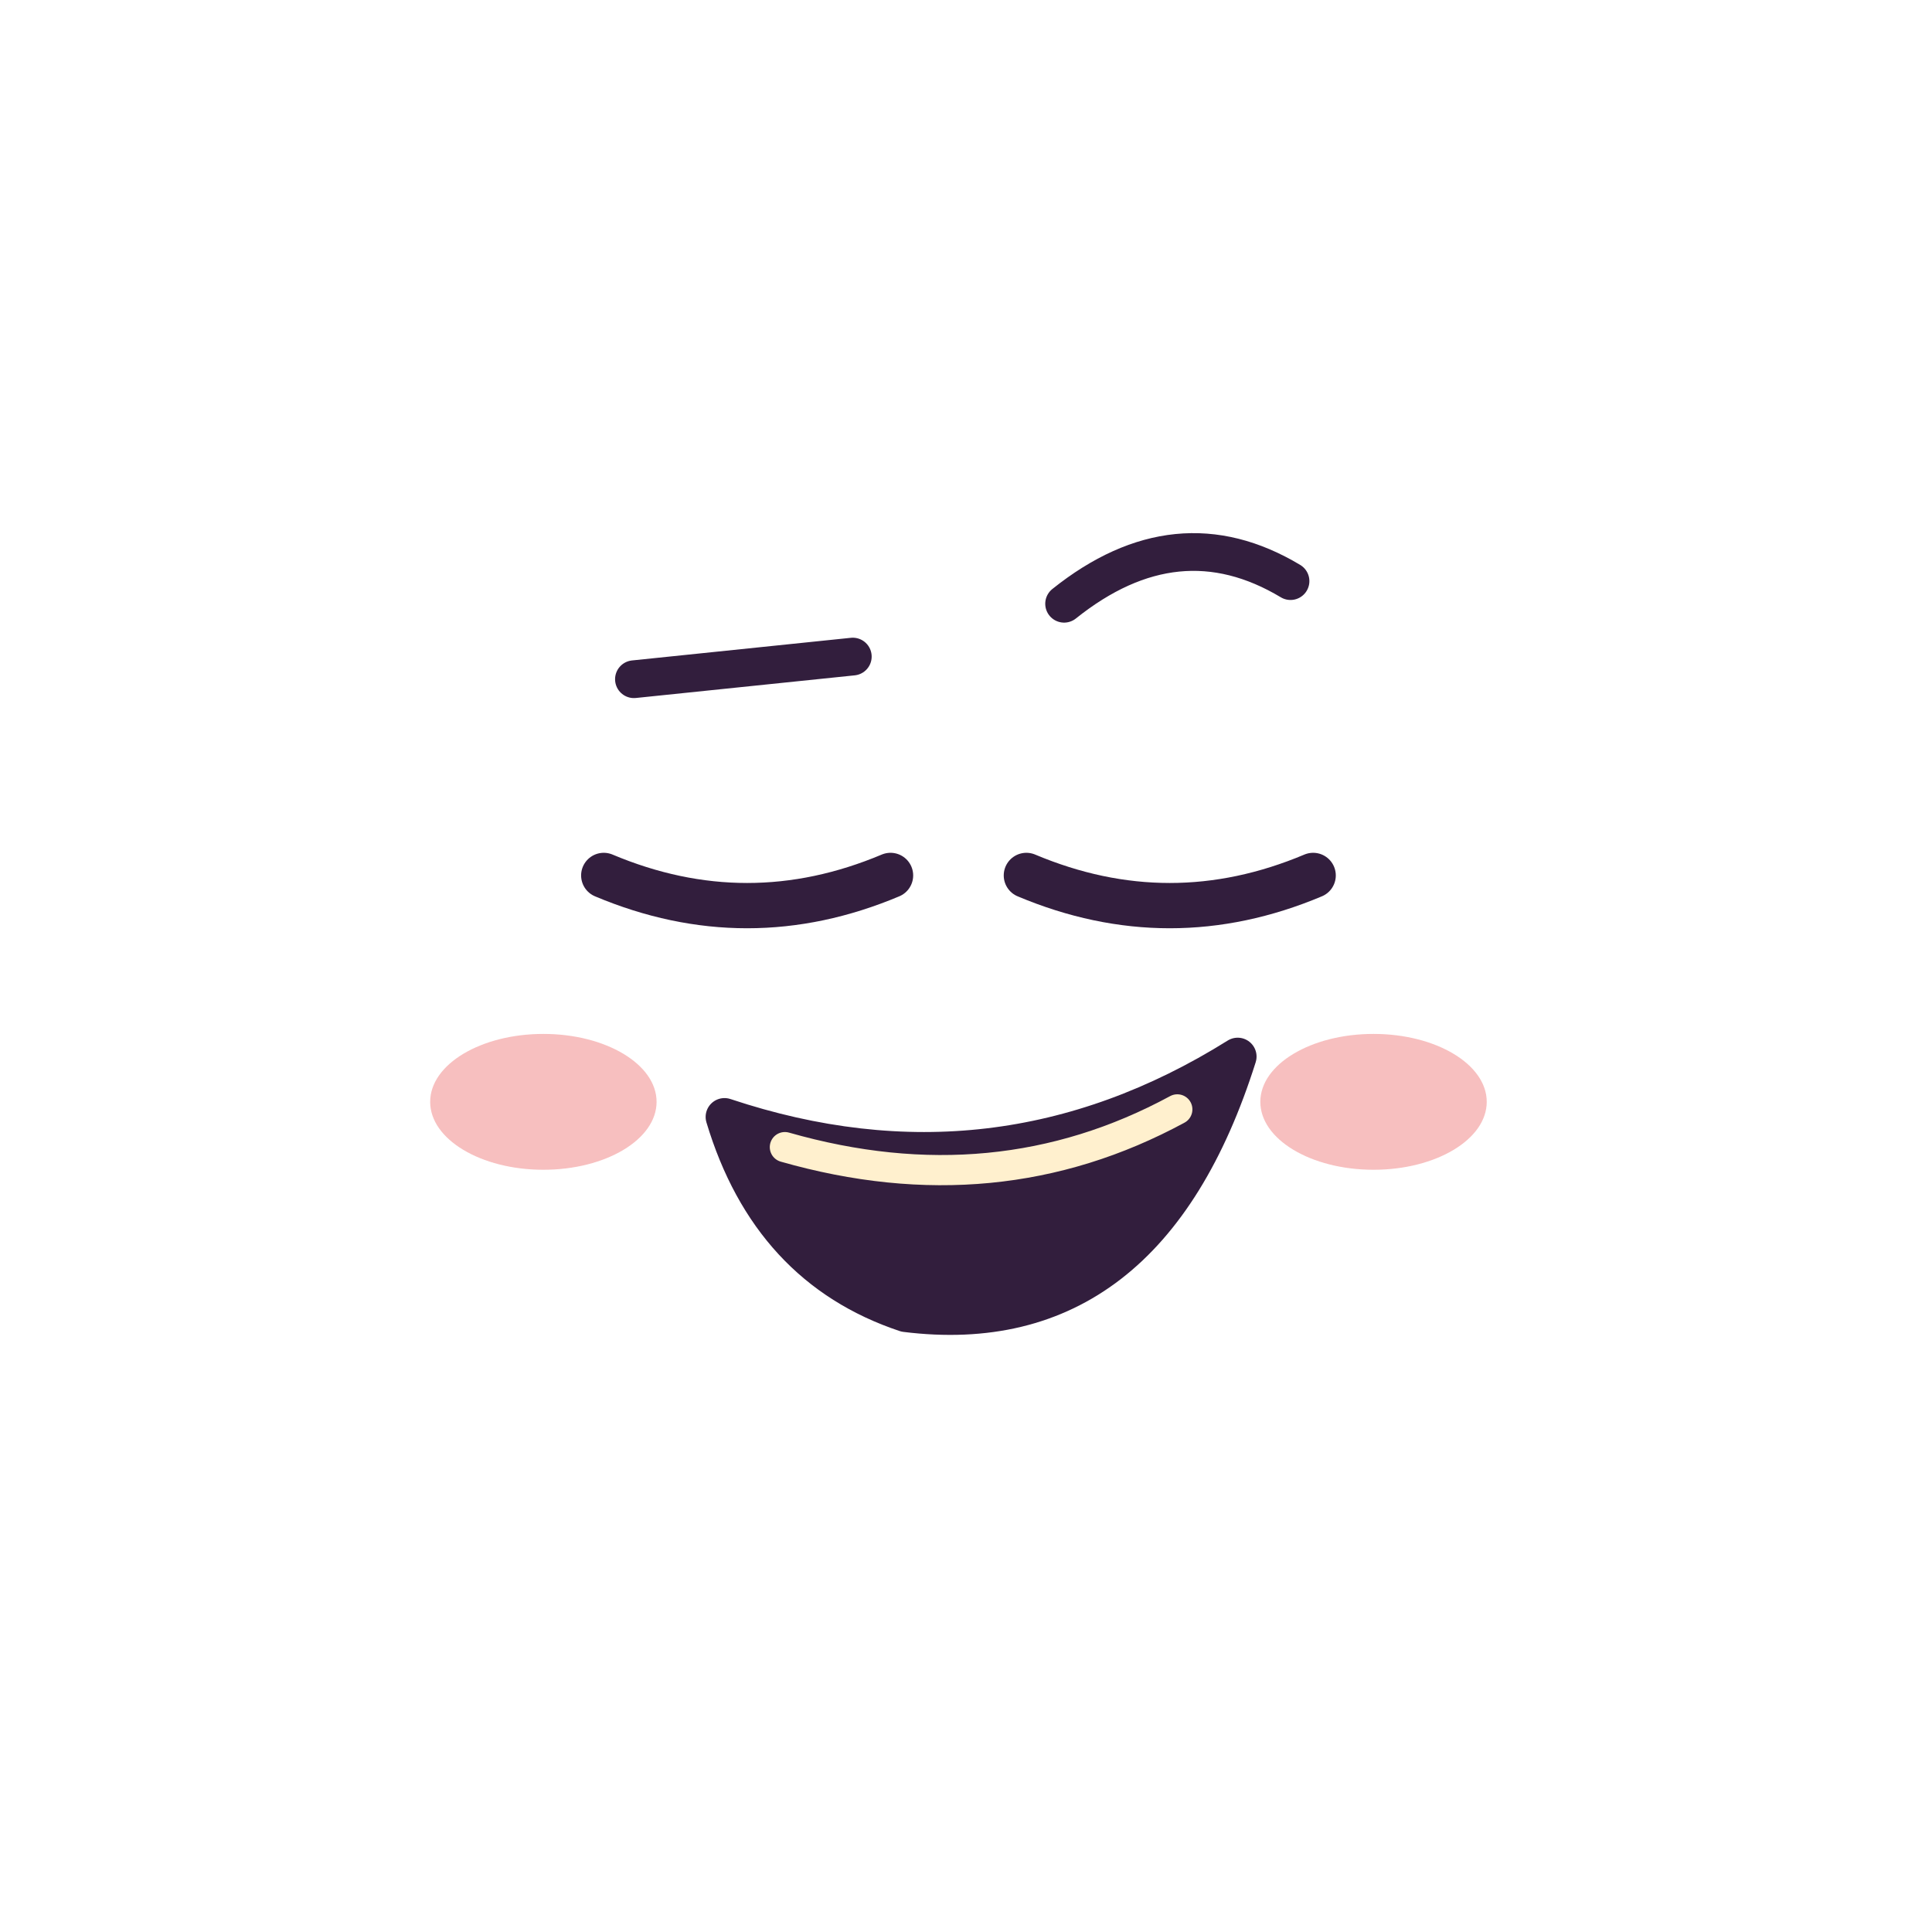
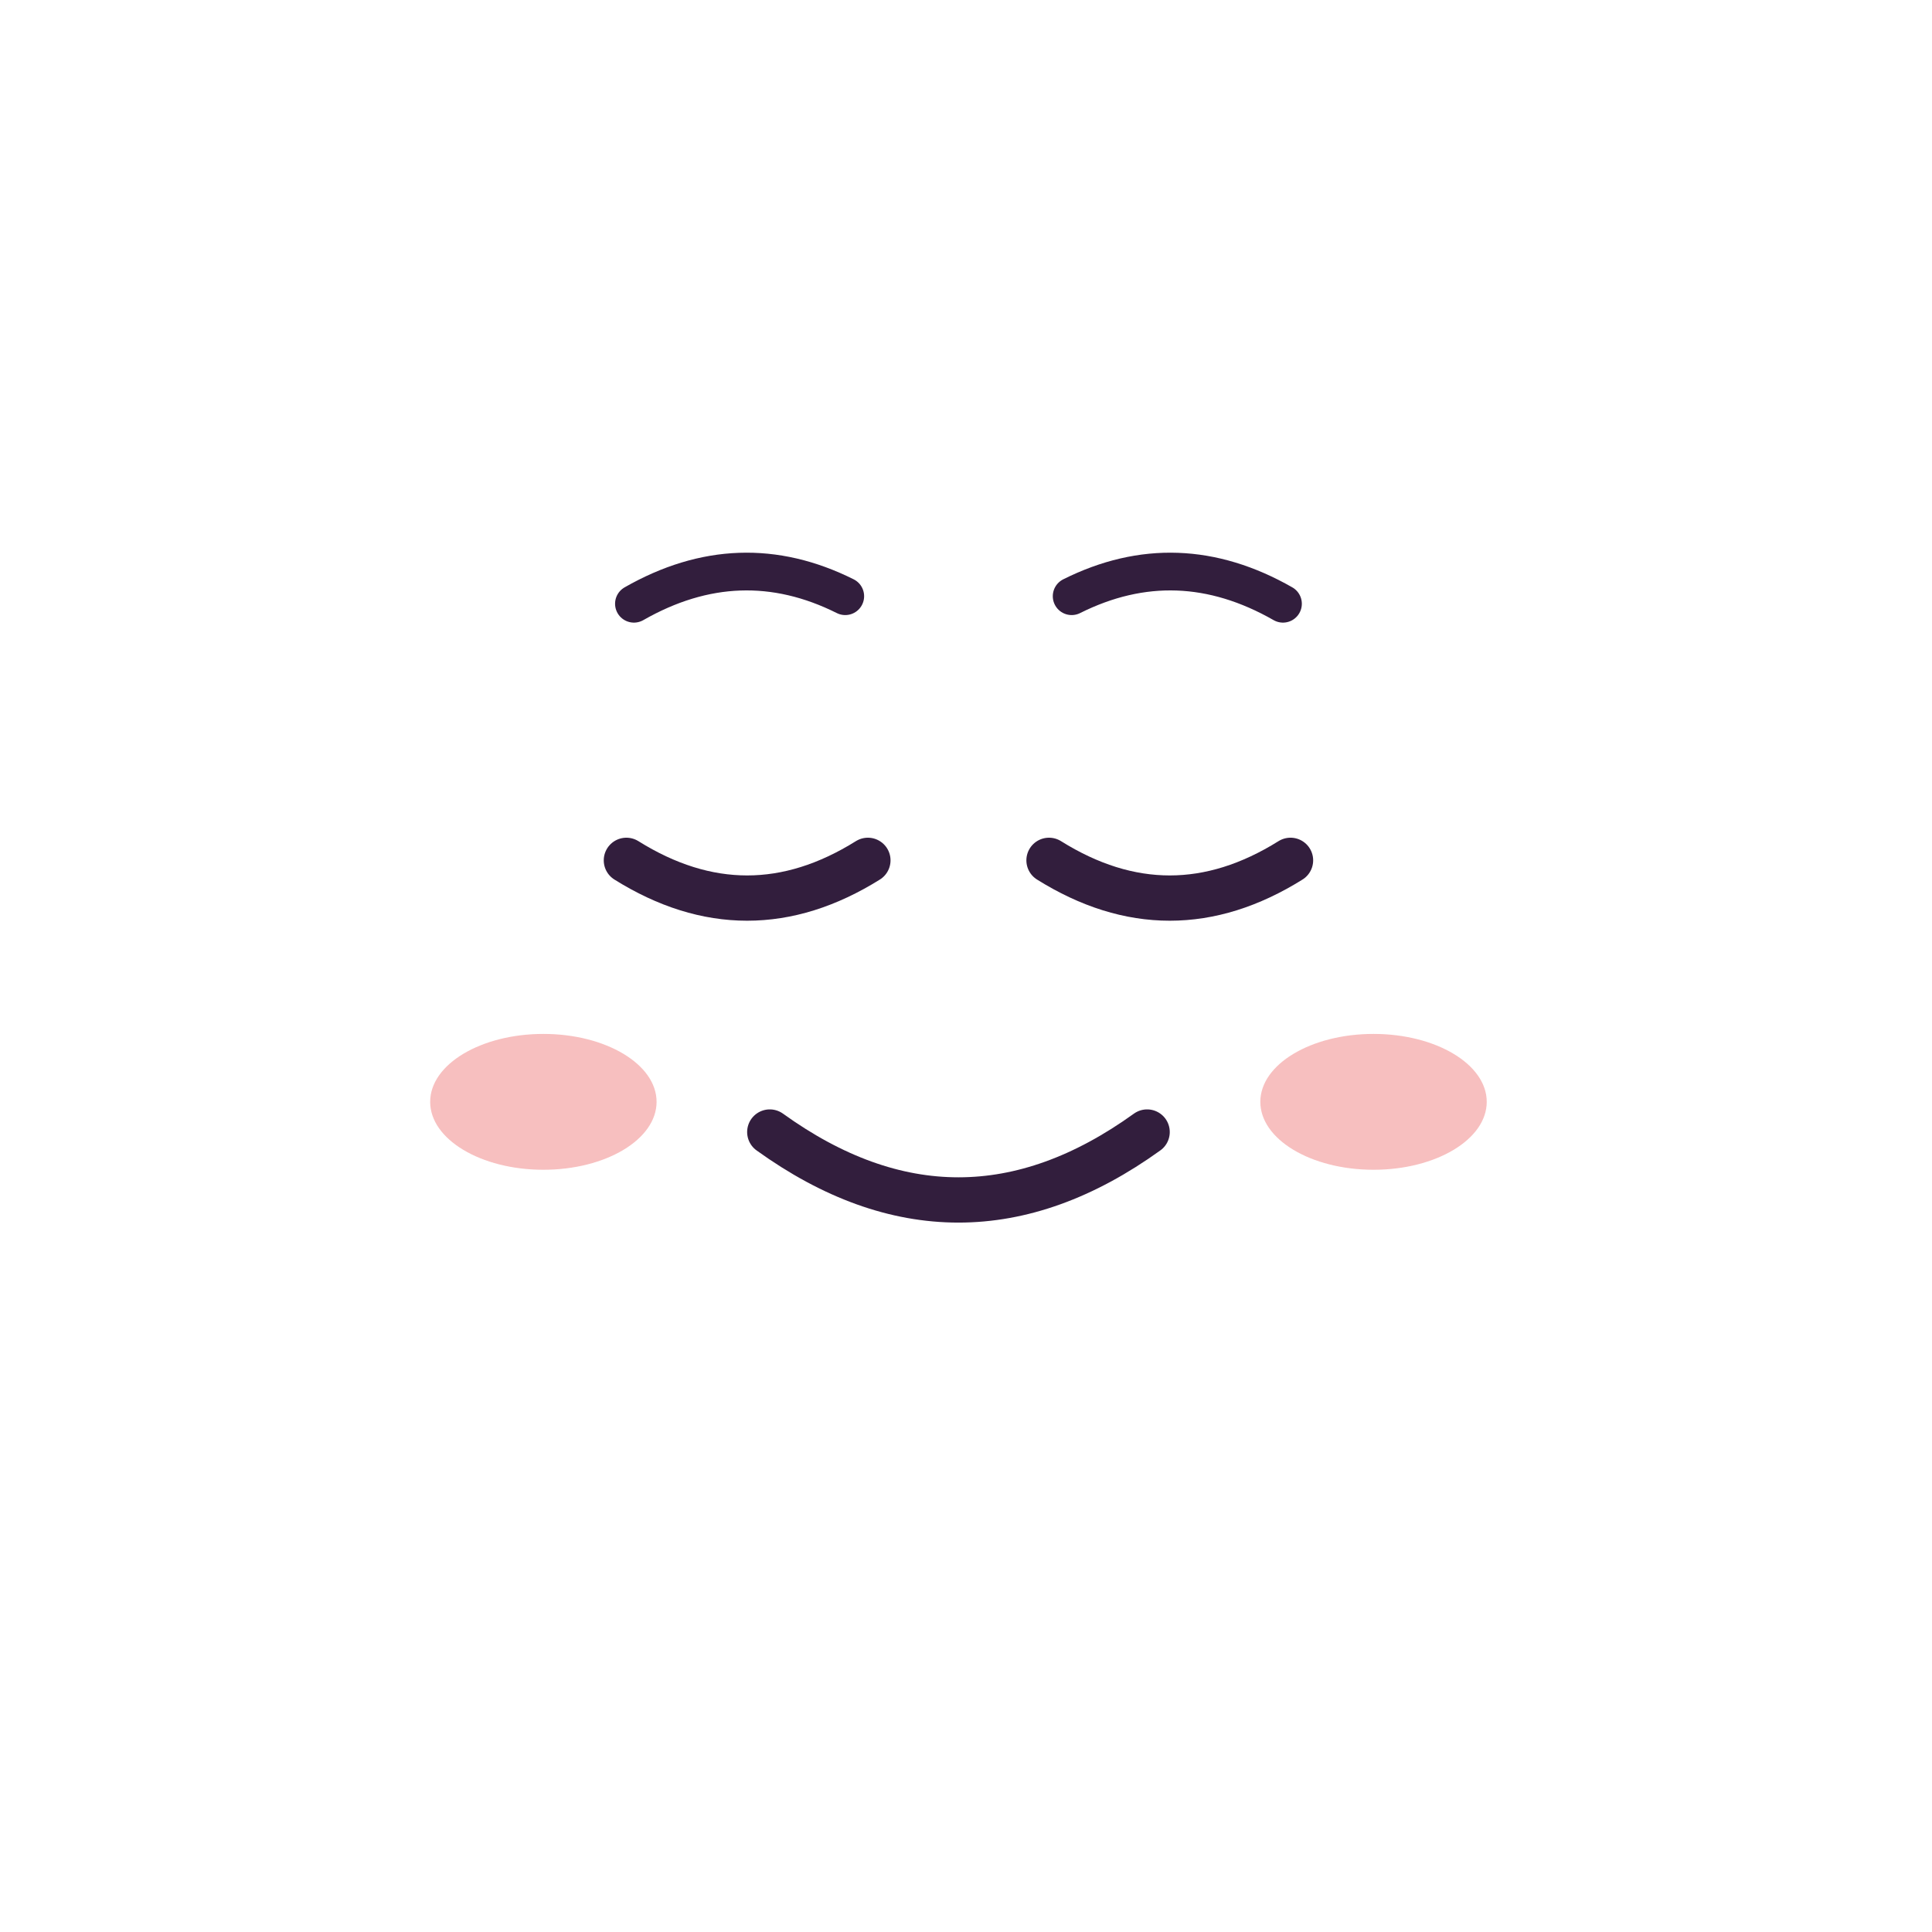
<svg xmlns="http://www.w3.org/2000/svg" width="256" height="256" viewBox="0 0 256 256">
  <g stroke="#321E3D" stroke-width="8" stroke-linecap="round" stroke-linejoin="round">
    <ellipse cx="72" cy="146" rx="15" ry="9" fill="#F08A8A" stroke="none" opacity=".55" />
    <ellipse cx="182" cy="146" rx="15" ry="9" fill="#F08A8A" stroke="none" opacity=".55" />
-     <path d="M 80 116 Q 99 124 118 116" fill="none" stroke-width="6" />
-     <path d="M 136 116 Q 155 124 174 116" fill="none" stroke-width="6" />
-     <path d="M 84 90 L 113 87" fill="none" stroke-width="5" />
-     <path d="M 141 80 Q 156 68 171 77" fill="none" stroke-width="5" />
-     <path d="M 96 148 Q 132 160 164 140 Q 152 178 120 174 Q 102 168 96 148 Z" fill="#321E3D" stroke-width="5" />
-     <path d="M 104 152 Q 132 160 156 147" fill="none" stroke="#FFF0CE" stroke-width="4" />
+     <path d="M 83 114 Q 99 124 115 114" fill="none" stroke-width="6" />
+     <path d="M 139 114 Q 155 124 171 114" fill="none" stroke-width="6" />
+     <path d="M 84 80 Q 98 72 112 79" fill="none" stroke-width="5" />
+     <path d="M 142 79 Q 156 72 170 80" fill="none" stroke-width="5" />
+     <path d="M 102 150 Q 127 168 152 150" fill="none" stroke-width="6" />
  </g>
</svg>
